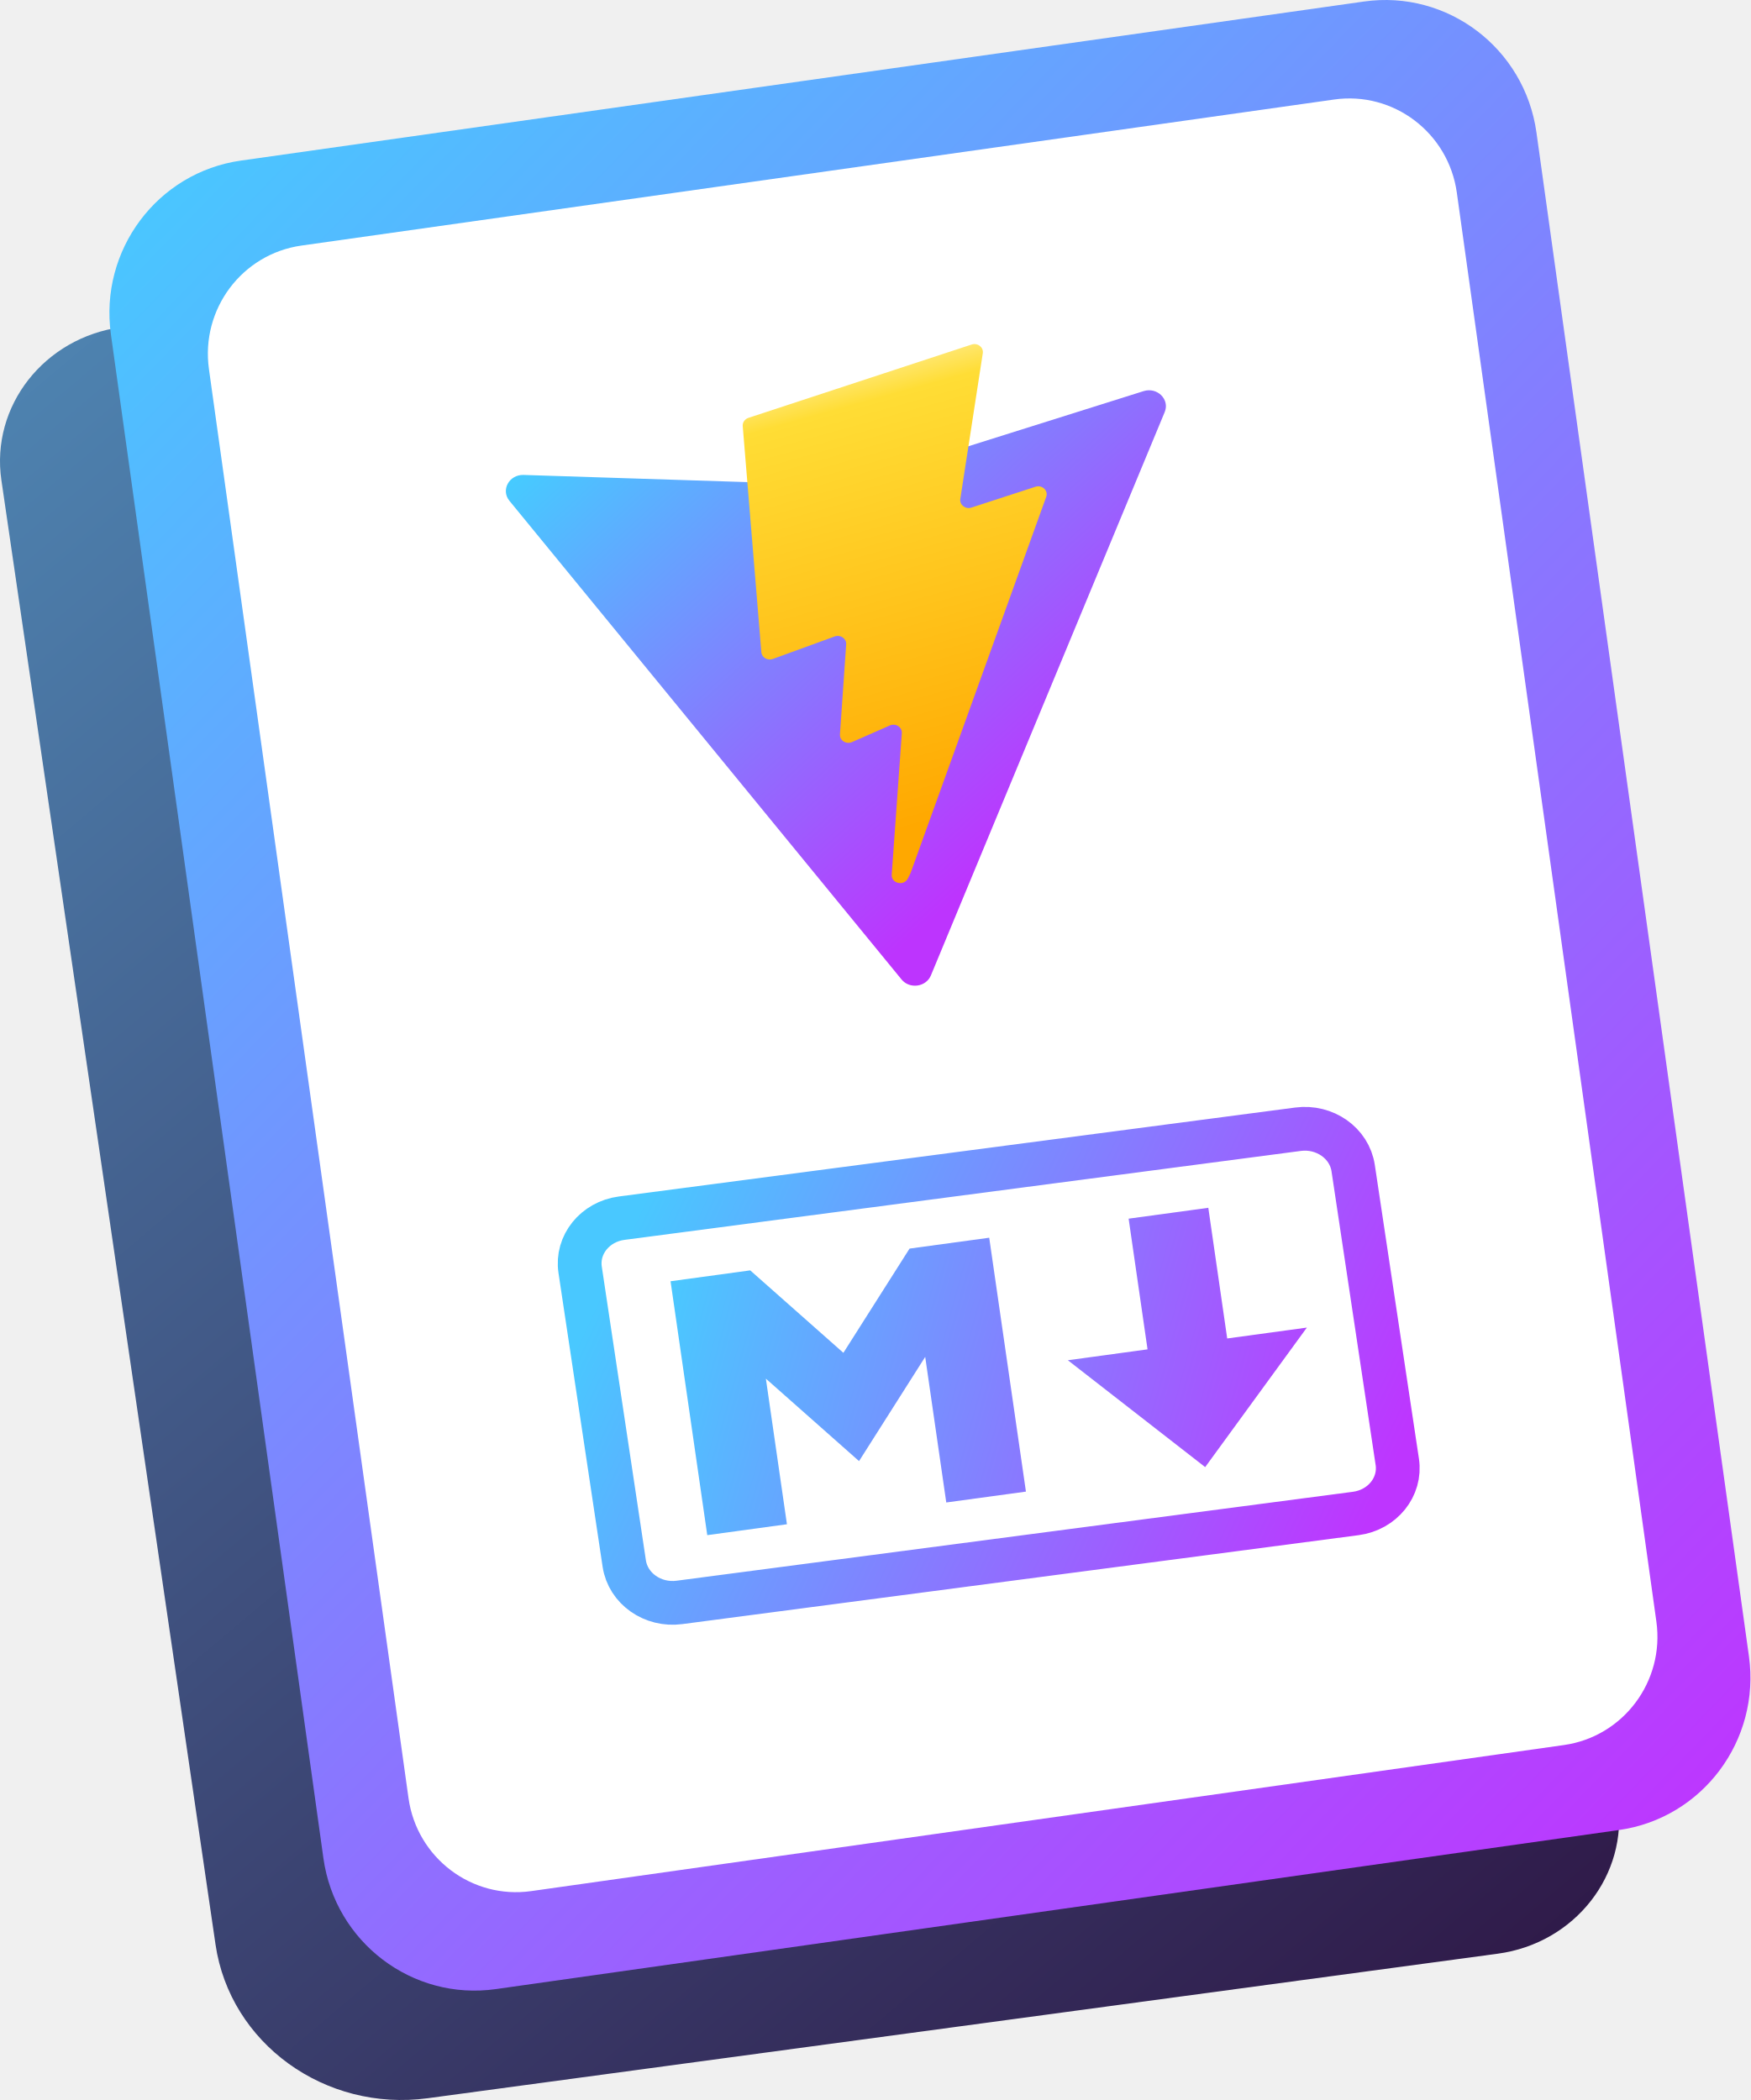
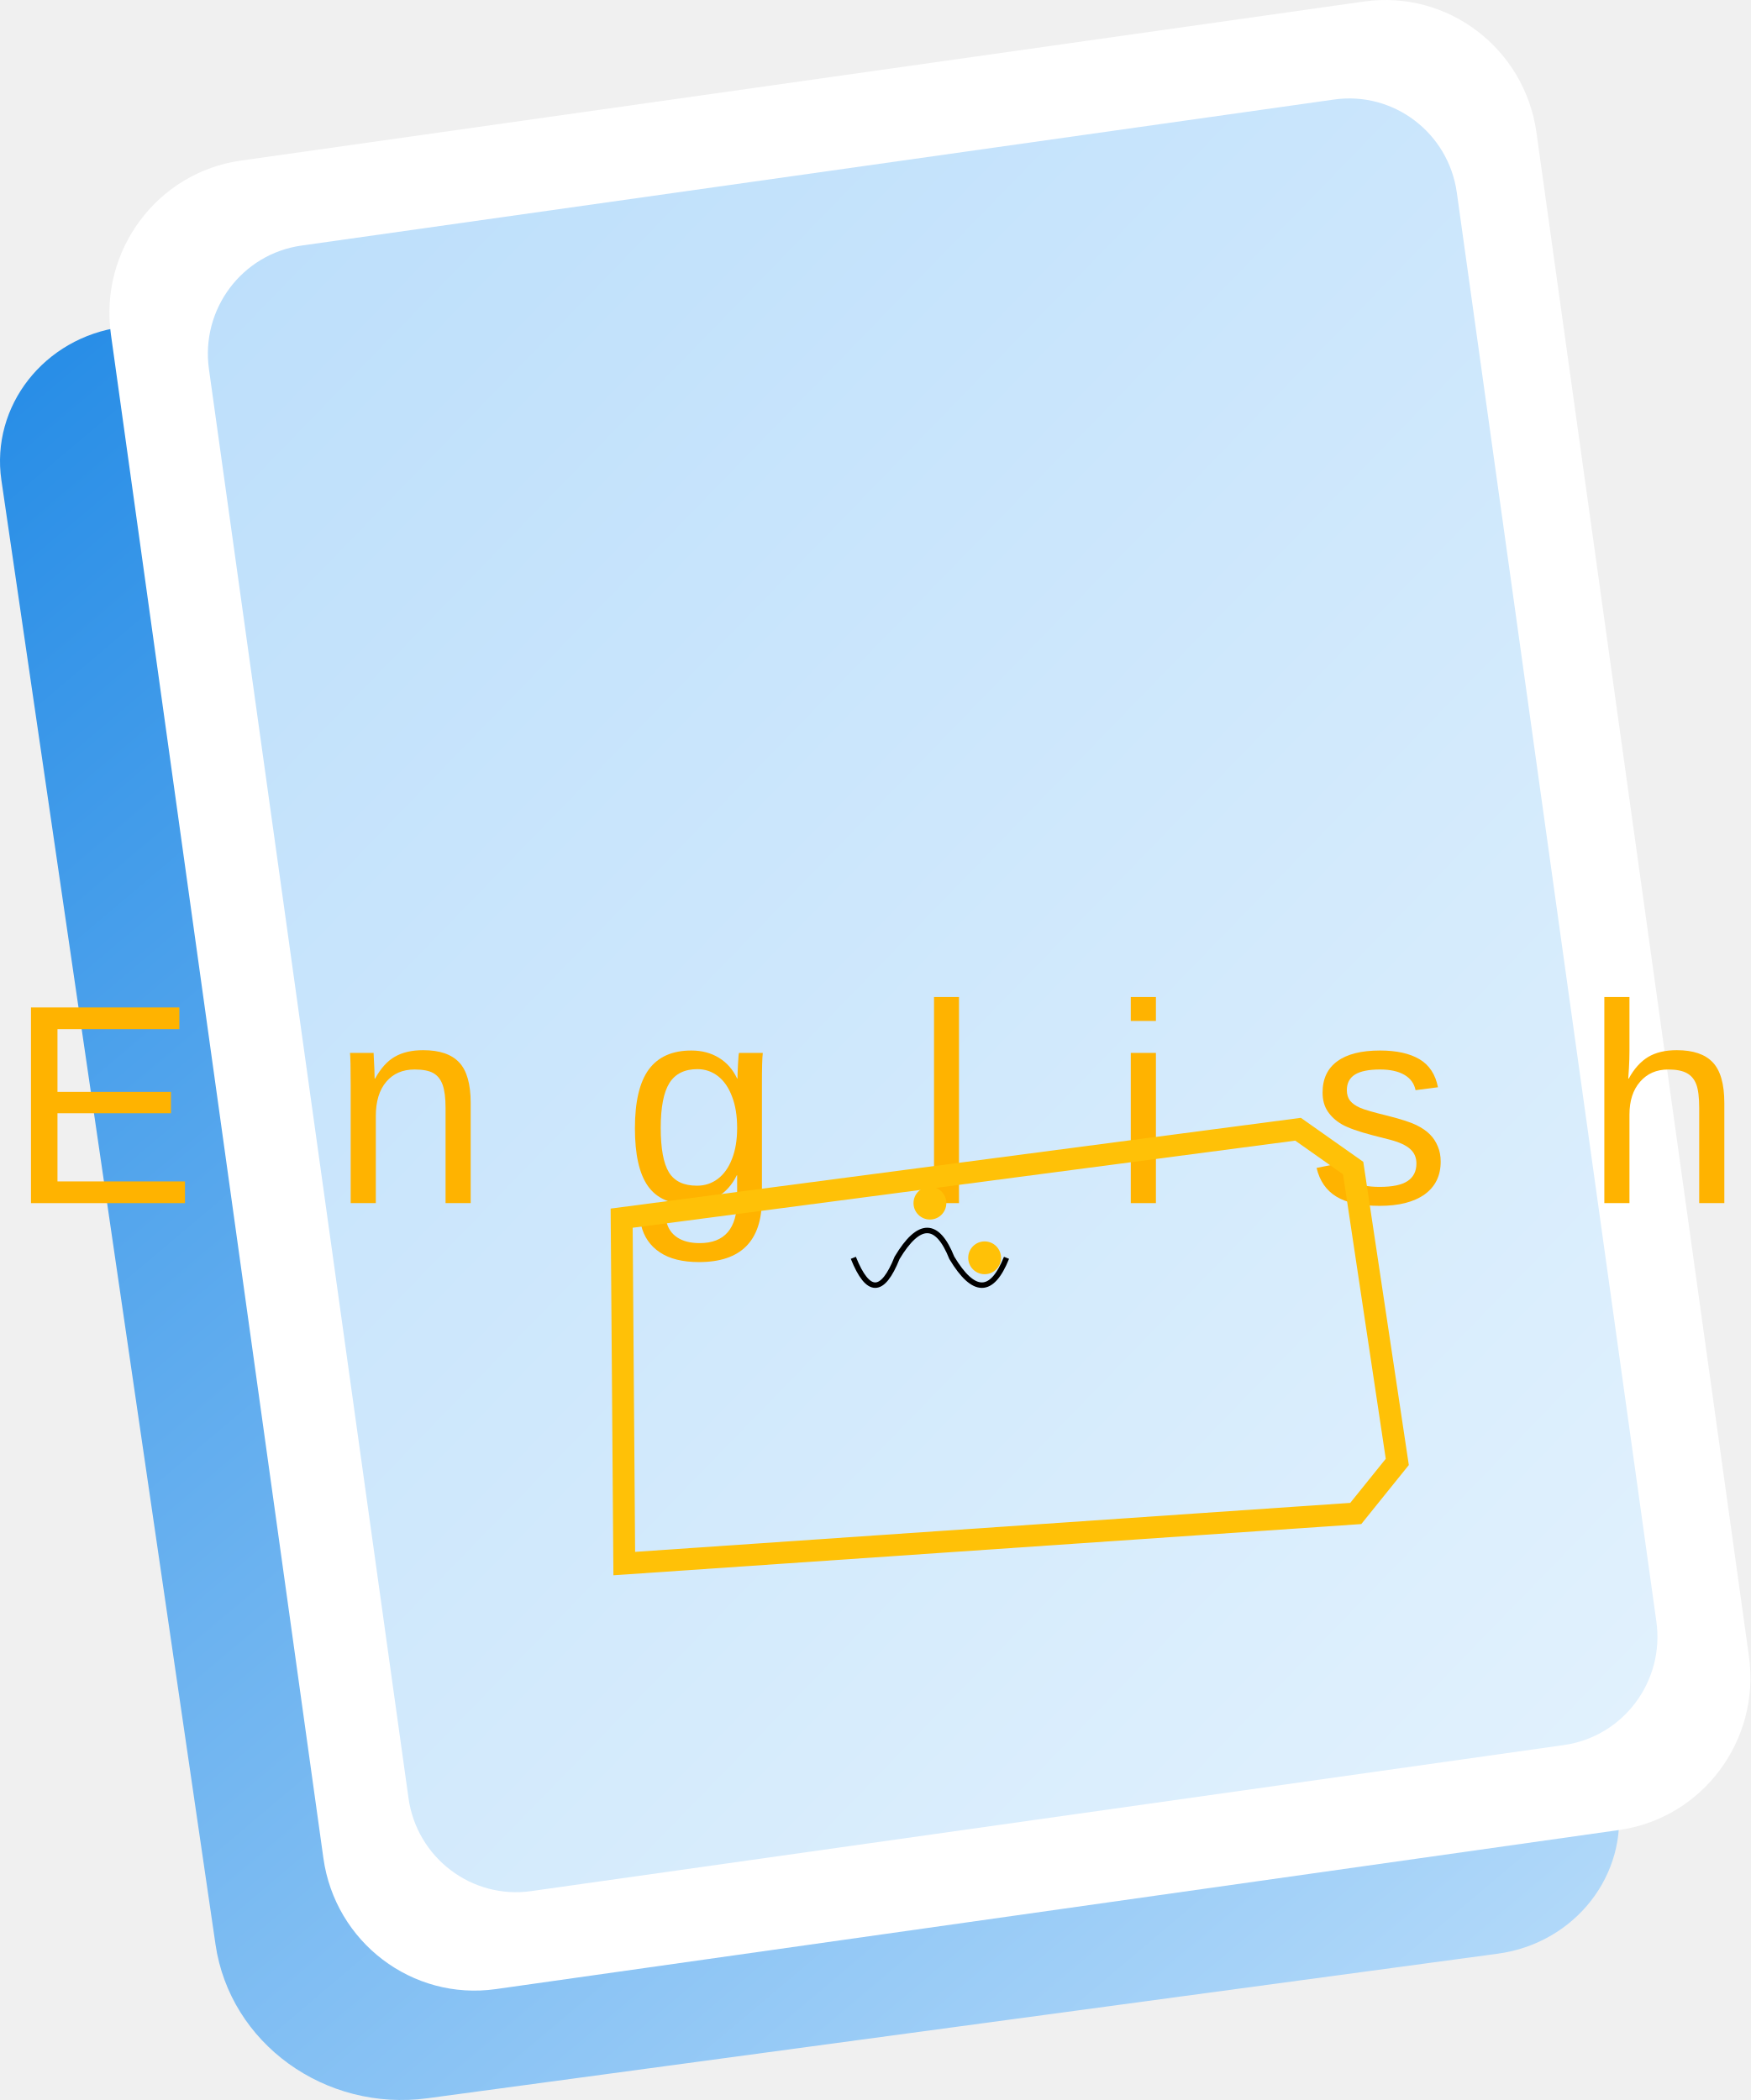
<svg xmlns="http://www.w3.org/2000/svg" viewBox="0 0 160 192" fill="none">
  <g clip-path="url(#clip0_1288_1252)">
    <path d="M0.127 43.899C-0.863 37.126 4.046 30.863 11.091 29.911L113.152 16.122C120.197 15.17 126.712 19.889 127.702 26.663L147.873 164.635C148.863 171.409 143.954 177.671 136.908 178.623L39.101 191.837C29.706 193.107 21.02 186.814 19.7 177.784L0.127 43.899Z" fill="url(#paint0_linear_1288_1252)" />
-     <path d="M10.138 30.573C9.065 22.879 14.383 15.765 22.015 14.683L124.678 0.139C132.31 -0.943 139.367 4.418 140.44 12.112L159.862 151.427C160.935 159.121 155.617 166.235 147.985 167.317L45.322 181.861C37.69 182.943 30.633 177.582 29.56 169.888L10.138 30.573Z" fill="url(#paint1_linear_1288_1252)" />
-     <path d="M19.098 33.742C18.335 28.275 22.118 23.221 27.549 22.453L121.946 9.099C127.376 8.33 132.397 12.139 133.161 17.605L151.402 148.258C152.165 153.725 148.382 158.779 142.951 159.547L48.554 172.901C43.124 173.67 38.103 169.861 37.339 164.395L19.098 33.742Z" fill="white" />
-     <path d="M118.649 103.244L56.823 111.376C54.384 111.697 52.684 113.807 53.027 116.09L57.061 142.955C57.404 145.237 59.659 146.827 62.098 146.507L123.924 138.375C126.363 138.054 128.063 135.943 127.72 133.661L123.686 106.796C123.343 104.513 121.088 102.923 118.649 103.244Z" stroke="url(#paint2_linear_1288_1252)" stroke-width="4" />
-     <path d="M64.648 140.356L61.292 117.143L68.574 116.148L77.09 123.687L83.138 114.157L90.42 113.163L93.776 136.375L86.494 137.37L84.569 124.057L78.521 133.587L70.005 126.047L71.93 139.36L64.648 140.356ZM110.16 134.136L97.609 124.365L104.891 123.369L103.163 111.421L110.446 110.427L112.173 122.374L119.455 121.379L110.16 134.136Z" fill="url(#paint3_linear_1288_1252)" />
-     <path d="M106.461 37.673L85.09 89.181C84.648 90.245 83.147 90.454 82.41 89.555L46.562 45.785C45.76 44.805 46.541 43.381 47.858 43.423L76.912 44.356C77.098 44.362 77.283 44.336 77.459 44.281L104.529 35.76C105.778 35.367 106.94 36.518 106.461 37.673Z" fill="url(#paint4_linear_1288_1252)" />
-     <path d="M88.812 31.5L68.412 38.203C68.077 38.313 67.862 38.622 67.889 38.955L69.591 59.627C69.631 60.114 70.157 60.425 70.642 60.248L76.293 58.191C76.822 57.998 77.382 58.384 77.345 58.916L76.777 67.142C76.739 67.696 77.342 68.084 77.877 67.848L81.332 66.33C81.867 66.094 82.472 66.483 82.432 67.037L81.508 79.963C81.45 80.772 82.622 81.049 82.987 80.314L83.231 79.822L95.63 45.426C95.838 44.85 95.255 44.304 94.645 44.503L88.796 46.407C88.247 46.586 87.695 46.156 87.778 45.615L89.833 32.291C89.916 31.749 89.361 31.319 88.812 31.5Z" fill="url(#paint5_linear_1288_1252)" />
+     <path d="M10.138 30.573C9.065 22.879 14.383 15.765 22.015 14.683L124.678 0.139C132.31 -0.943 139.367 4.418 140.44 12.112L159.862 151.427C160.935 159.121 155.617 166.235 147.985 167.317L45.322 181.861C37.69 182.943 30.633 177.582 29.56 169.888L10.138 30.573Z" fill="white" />
+     <path d="M19.098 33.742C18.335 28.275 22.118 23.221 27.549 22.453L121.946 9.099C127.376 8.33 132.397 12.139 133.161 17.605L151.402 148.258C152.165 153.725 148.382 158.779 142.951 159.547L48.554 172.901C43.124 173.67 38.103 169.861 37.339 164.395L19.098 33.742Z" fill="url(#paint1_linear_1288_1252)" />
+     <text x="80" y="110" font-family="Comic Sans MS, Arial, sans-serif" font-size="26" fill="#FFB300" text-anchor="middle">
+       <tspan dx="-2" dy="0">E</tspan>
+       <tspan dx="5" dy="0">n</tspan>
+       <tspan dx="5" dy="0">g</tspan>
+       <tspan dx="5" dy="0">l</tspan>
+       <tspan dx="5" dy="0">i</tspan>
+       <tspan dx="5" dy="0">s</tspan>
+       <tspan dx="5" dy="0">h</tspan>
+     </text>
+     <path d="M78 115 Q80 120 82 115 Q85 110 87 115 Q90 120 92 115" fill="none" stroke="#000000" stroke-width="0.5" />
+     <circle cx="85" cy="110" r="1.5" fill="#FFC107" />
+     <circle cx="90" cy="115" r="1.5" fill="#FFC107" />
+     <path d="M118.649 103.244L56.823 111.376L57.061 142.955L123.924 138.375L127.72 133.661L123.686 106.796Z" stroke="#FFC107" stroke-width="2" fill="none" />
  </g>
  <defs>
    <linearGradient id="paint0_linear_1288_1252" x1="0.448" y1="16.413" x2="148.448" y2="191.541" gradientUnits="userSpaceOnUse">
-       <stop stop-color="#508AB7" />
-       <stop offset="1" stop-color="#2D1342" />
+       <stop stop-color="#1E88E5" />
+       <stop offset="1" stop-color="#BBDEFB" />
    </linearGradient>
    <linearGradient id="paint1_linear_1288_1252" x1="11.186" y1="19.154" x2="158.875" y2="162.67" gradientUnits="userSpaceOnUse">
-       <stop stop-color="#49C7FF" />
-       <stop offset="1" stop-color="#BD36FF" />
-     </linearGradient>
-     <linearGradient id="paint2_linear_1288_1252" x1="56.68" y1="114.377" x2="122.209" y2="145.088" gradientUnits="userSpaceOnUse">
-       <stop stop-color="#49C8FF" />
-       <stop offset="1" stop-color="#BE35FF" />
-     </linearGradient>
-     <linearGradient id="paint3_linear_1288_1252" x1="61.766" y1="117.538" x2="121.328" y2="133.876" gradientUnits="userSpaceOnUse">
-       <stop stop-color="#4BC7FF" />
-       <stop offset="1" stop-color="#B93DFF" />
-     </linearGradient>
-     <linearGradient id="paint4_linear_1288_1252" x1="45.296" y1="42.033" x2="84.585" y2="84.667" gradientUnits="userSpaceOnUse">
-       <stop stop-color="#41D1FF" />
-       <stop offset="1" stop-color="#BD34FE" />
-     </linearGradient>
-     <linearGradient id="paint5_linear_1288_1252" x1="73.829" y1="34.598" x2="85.124" y2="75.213" gradientUnits="userSpaceOnUse">
-       <stop stop-color="#FFEA83" />
-       <stop offset="0.083" stop-color="#FFDD35" />
-       <stop offset="1" stop-color="#FFA800" />
+       <stop stop-color="#BBDEFB" />
+       <stop offset="1" stop-color="#E3F2FD" />
    </linearGradient>
    <clipPath id="clip0_1288_1252">
      <rect width="160" height="192" fill="white" />
    </clipPath>
  </defs>
</svg>
